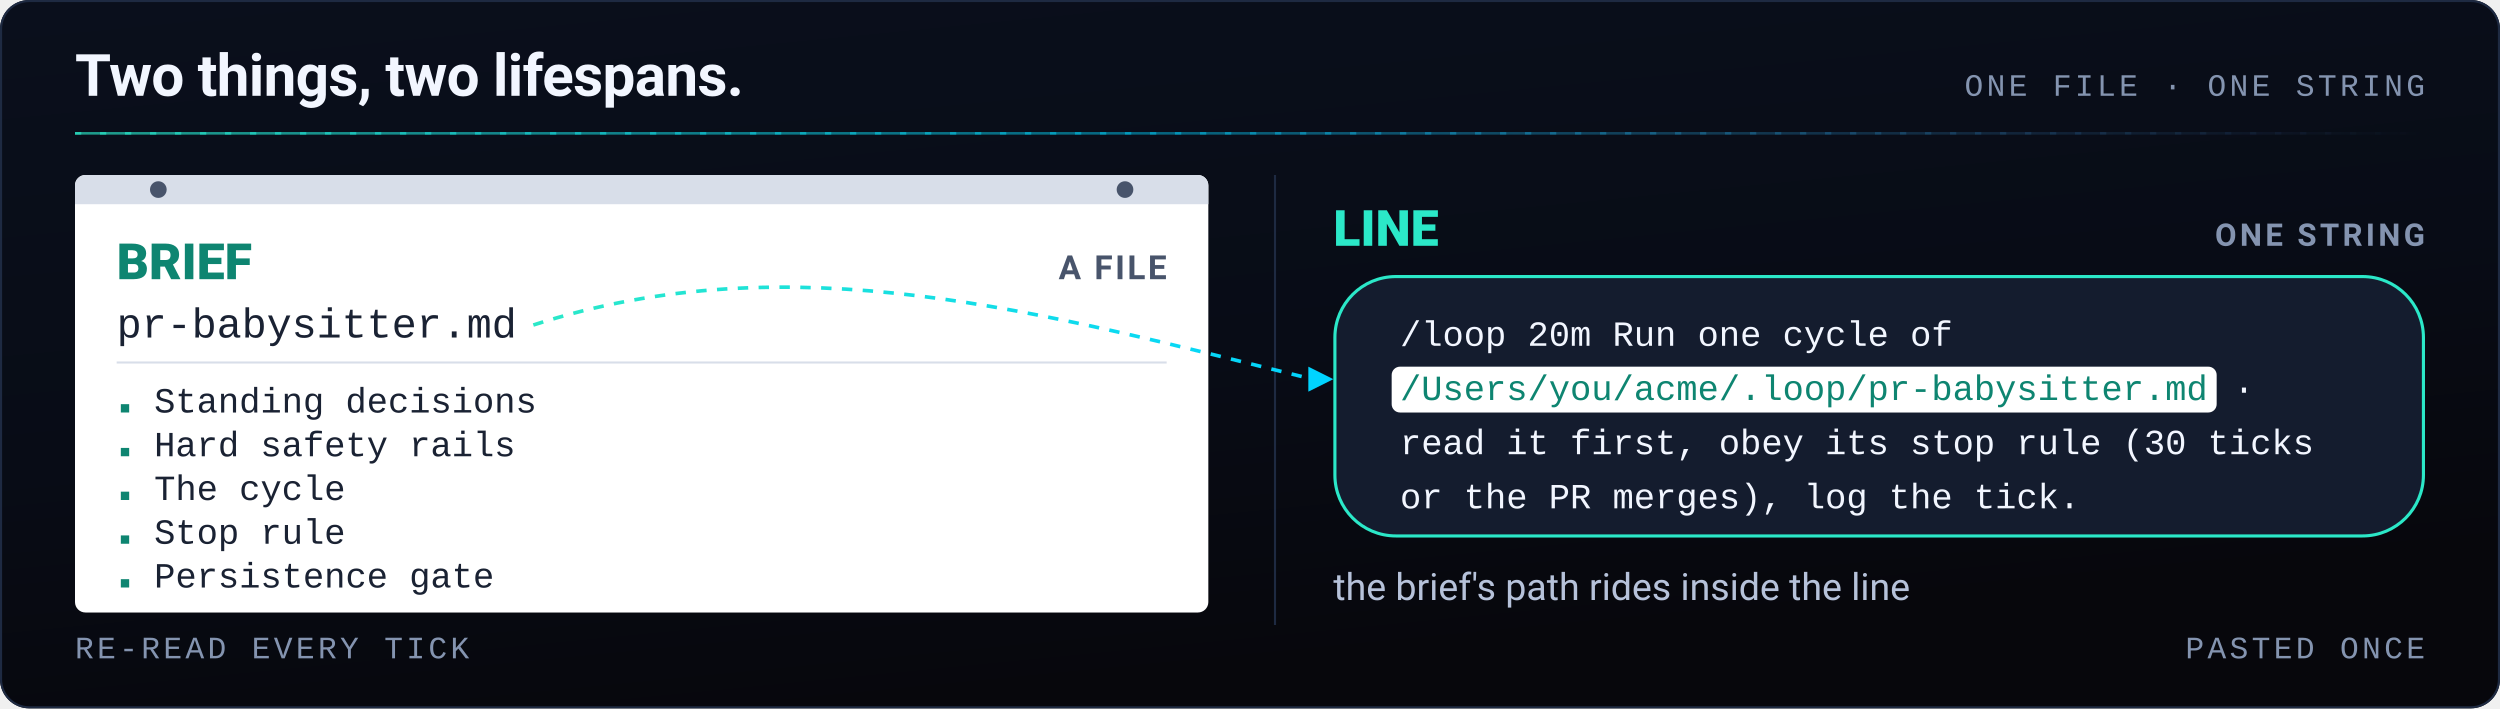
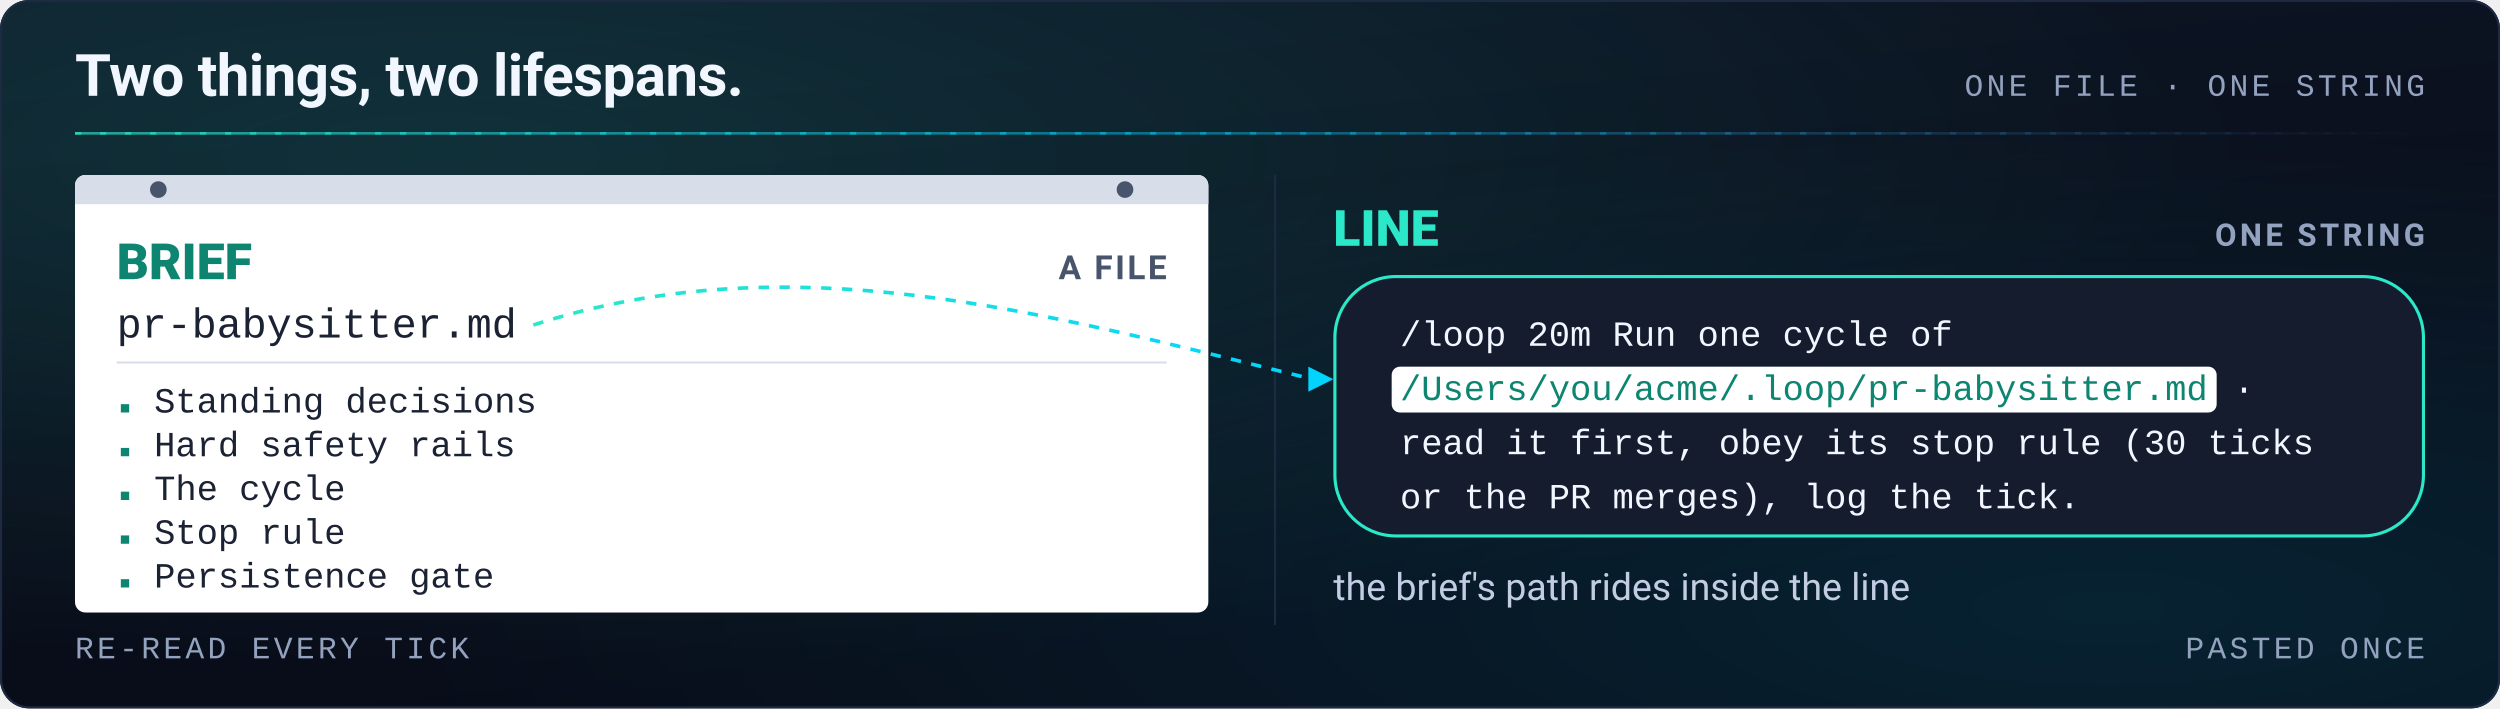
<svg xmlns="http://www.w3.org/2000/svg" viewBox="0 0 1200 340" width="1200" height="340" role="img" aria-label="Two things, two lifespans: the brief is a file re-read every tick, the line is one string pasted once.">
  <defs>
    <linearGradient id="t-ground" x1="0" y1="0" x2="0.35" y2="1">
-       <stop offset="0%" stop-color="#0A0F1C" />
-       <stop offset="60%" stop-color="#080C16" />
-       <stop offset="100%" stop-color="#07070C" />
+       <stop offset="0%" stop-color="#0D1626" />
+       <stop offset="60%" stop-color="#0A0F1C" />
+       <stop offset="100%" stop-color="#080C18" />
    </linearGradient>
    <linearGradient id="t-rule" gradientUnits="userSpaceOnUse" x1="36" y1="64" x2="1164" y2="64">
      <stop offset="0%" stop-color="#2BE8C8" stop-opacity="0.65" />
      <stop offset="45%" stop-color="#00D4FF" stop-opacity="0.45" />
      <stop offset="100%" stop-color="#5B9DFF" stop-opacity="0" />
    </linearGradient>
    <linearGradient id="t-link" gradientUnits="userSpaceOnUse" x1="256" y1="156" x2="640" y2="182">
-       <stop offset="0%" stop-color="#2BE8C8" />
-       <stop offset="100%" stop-color="#00D4FF" />
-       <animateTransform attributeName="gradientTransform" type="translate" values="-40 0; 40 0; -40 0" dur="18s" repeatCount="indefinite" />
+       <stop class="v2d1" offset="0%" stop-color="#2BE8C8" />
+       <stop class="v2d2" offset="100%" stop-color="#00D4FF" />
    </linearGradient>
    <clipPath id="t-card">
      <rect x="0" y="0" width="1200" height="340" rx="14" />
    </clipPath>
    <clipPath id="t-sheet">
      <rect x="36" y="84" width="544" height="210" rx="5" />
    </clipPath>
+     <radialGradient id="v2-bloomA" cx="0.18" cy="0.22" r="0.72">
+       <stop offset="0%" stop-color="#2BE8C8" stop-opacity="0.14" />
+       <stop offset="100%" stop-color="#2BE8C8" stop-opacity="0" />
+     </radialGradient>
+     <radialGradient id="v2-bloomB" cx="0.84" cy="0.86" r="0.68">
+       <stop offset="0%" stop-color="#00D4FF" stop-opacity="0.11" />
+       <stop offset="100%" stop-color="#00D4FF" stop-opacity="0" />
+     </radialGradient>
  </defs>
  <style>
    .disp { font-family: system-ui, -apple-system, 'Segoe UI', Roboto, 'Helvetica Neue', Arial, sans-serif; }
    .mono { font-family: ui-monospace, SFMono-Regular, 'SF Mono', Menlo, Consolas, 'Liberation Mono', monospace; }
    .h1   { font-size: 28px; font-weight: 700; fill: #F2F6FF; letter-spacing: -0.3px; }
-     .tag  { font-size: 15px; letter-spacing: 1.6px; fill: #8494B0; }
+     .tag  { font-size: 15px; letter-spacing: 1.6px; fill: #93A2BE; }
    .item { font-size: 17px; fill: #1A2233; }
    .cap  { font-size: 17px; fill: #F2F6FF; }
-     .note { font-size: 18px; fill: #B6C2DA; }
+     .note { font-size: 18px; fill: #C2CDE4; }

    @keyframes t-flow { to { stroke-dashoffset: -160; } }
    .flowline { animation: t-flow 14s linear infinite; }

    @keyframes t-pulse {
      0%   { opacity: 0;    transform: translateY(0); }
      6%   { opacity: 0.18; }
      88%  { opacity: 0.18; transform: translateY(168px); }
      100% { opacity: 0;    transform: translateY(168px); }
    }
    .pulse { animation: t-pulse 5s linear infinite; }

    @keyframes t-hold { 0%, 100% { opacity: 0.55; } 50% { opacity: 1; } }
    .hold { animation: t-hold 6s ease-in-out infinite; }

    @media (prefers-reduced-motion: reduce) {
      * { animation: none !important; }
    }
+       @keyframes v2-d1 { 0%,100% { stop-color:#2BE8C8; } 50% { stop-color:#00D4FF; } }
+     .v2d1 { animation: v2-d1 16s ease-in-out infinite; }
+     @keyframes v2-d2 { 0%,100% { stop-color:#00D4FF; } 50% { stop-color:#2BE8C8; } }
+     .v2d2 { animation: v2-d2 16s ease-in-out infinite; }
+     @keyframes v2-breathe { 0%,100% { opacity:0.66; } 50% { opacity:1; } }
+     .v2bloom { animation: v2-breathe 11s ease-in-out infinite; }
  </style>
  <g clip-path="url(#t-card)">
    <rect width="1200" height="340" fill="url(#t-ground)" />
+     <g class="v2bloom">
+       <rect width="1200" height="340" fill="url(#v2-bloomA)" />
+       <rect width="1200" height="340" fill="url(#v2-bloomB)" />
+     </g>
  </g>
  <rect x="0.5" y="0.5" width="1199" height="339" rx="13.5" fill="none" stroke="#1E2A42" stroke-width="1" />
  <text class="disp h1" x="36" y="46">Two things, two lifespans.</text>
  <text class="mono tag" x="1164" y="46" text-anchor="end">ONE FILE · ONE STRING</text>
  <line x1="36" y1="64" x2="1164" y2="64" stroke="url(#t-rule)" stroke-width="1.25" />
  <line class="flowline" x1="36" y1="64" x2="1164" y2="64" stroke="url(#t-rule)" stroke-width="1.25" stroke-dasharray="3 9" />
  <line x1="612" y1="84" x2="612" y2="300" stroke="#1E2A42" stroke-width="1" />
  <rect x="36" y="84" width="544" height="210" rx="5" fill="#FFFFFF" />
  <path d="M36 98 V89 A5 5 0 0 1 41 84 H575 A5 5 0 0 1 580 89 V98 Z" fill="#D8DEE9" />
  <circle cx="76" cy="91" r="4" fill="#48546B" />
  <circle cx="540" cy="91" r="4" fill="#48546B" />
  <text class="disp" x="56" y="134" font-size="24" font-weight="800" fill="#0E8571">BRIEF</text>
  <text class="disp" x="560" y="134" font-size="16" font-weight="700" letter-spacing="1.2" fill="#48546B" text-anchor="end">A FILE</text>
  <text class="mono" x="56" y="162" font-size="20" fill="#1A2233">pr-babysitter.md</text>
  <line x1="56" y1="174" x2="560" y2="174" stroke="#D8DEE9" stroke-width="1" />
  <g fill="#0E8571">
    <rect x="58" y="194" width="4" height="4" />
    <rect x="58" y="215" width="4" height="4" />
    <rect x="58" y="236" width="4" height="4" />
    <rect x="58" y="257" width="4" height="4" />
    <rect x="58" y="278" width="4" height="4" />
  </g>
  <g class="mono item">
    <text x="74" y="198">Standing decisions</text>
    <text x="74" y="219">Hard safety rails</text>
    <text x="74" y="240">The cycle</text>
    <text x="74" y="261">Stop rule</text>
    <text x="74" y="282">Persistence gate</text>
  </g>
  <g clip-path="url(#t-sheet)">
    <rect class="pulse" x="44" y="100" width="528" height="26" fill="#0E8571" opacity="0" />
  </g>
  <text class="mono tag" x="36" y="316">RE-READ EVERY TICK</text>
  <path class="flowline" d="M256 156 C 380 116 500 150 630 182" fill="none" stroke="url(#t-link)" stroke-width="1.75" stroke-dasharray="5 5" />
  <path d="M628 176 L640 182 L628 188 Z" fill="#00D4FF" />
  <text class="disp" x="640" y="118" font-size="24" font-weight="800" fill="#2BE8C8">LINE</text>
  <text class="disp tag" x="1164" y="118" font-size="16" font-weight="700" letter-spacing="1.2" text-anchor="end">ONE STRING</text>
  <rect x="640.75" y="132.75" width="522.5" height="124.5" rx="29.25" fill="#141C2E" stroke="#2BE8C8" stroke-width="1.5" />
  <text class="mono cap" x="672" y="166">/loop 20m Run one cycle of</text>
  <rect class="hold" x="668" y="176" width="396" height="22" rx="4" fill="#FFFFFF" />
  <text class="mono" x="672" y="192" font-size="17" fill="#0E8571">/Users/you/acme/.loop/pr-babysitter.md</text>
  <text class="mono cap" x="1072" y="192">·</text>
  <text class="mono cap" x="672" y="218">read it first, obey its stop rule (30 ticks</text>
  <text class="mono cap" x="672" y="244">or the PR merges), log the tick.</text>
  <text class="disp note" x="640" y="288">the brief's path rides inside the line</text>
  <text class="mono tag" x="1164" y="316" text-anchor="end">PASTED ONCE</text>
</svg>
